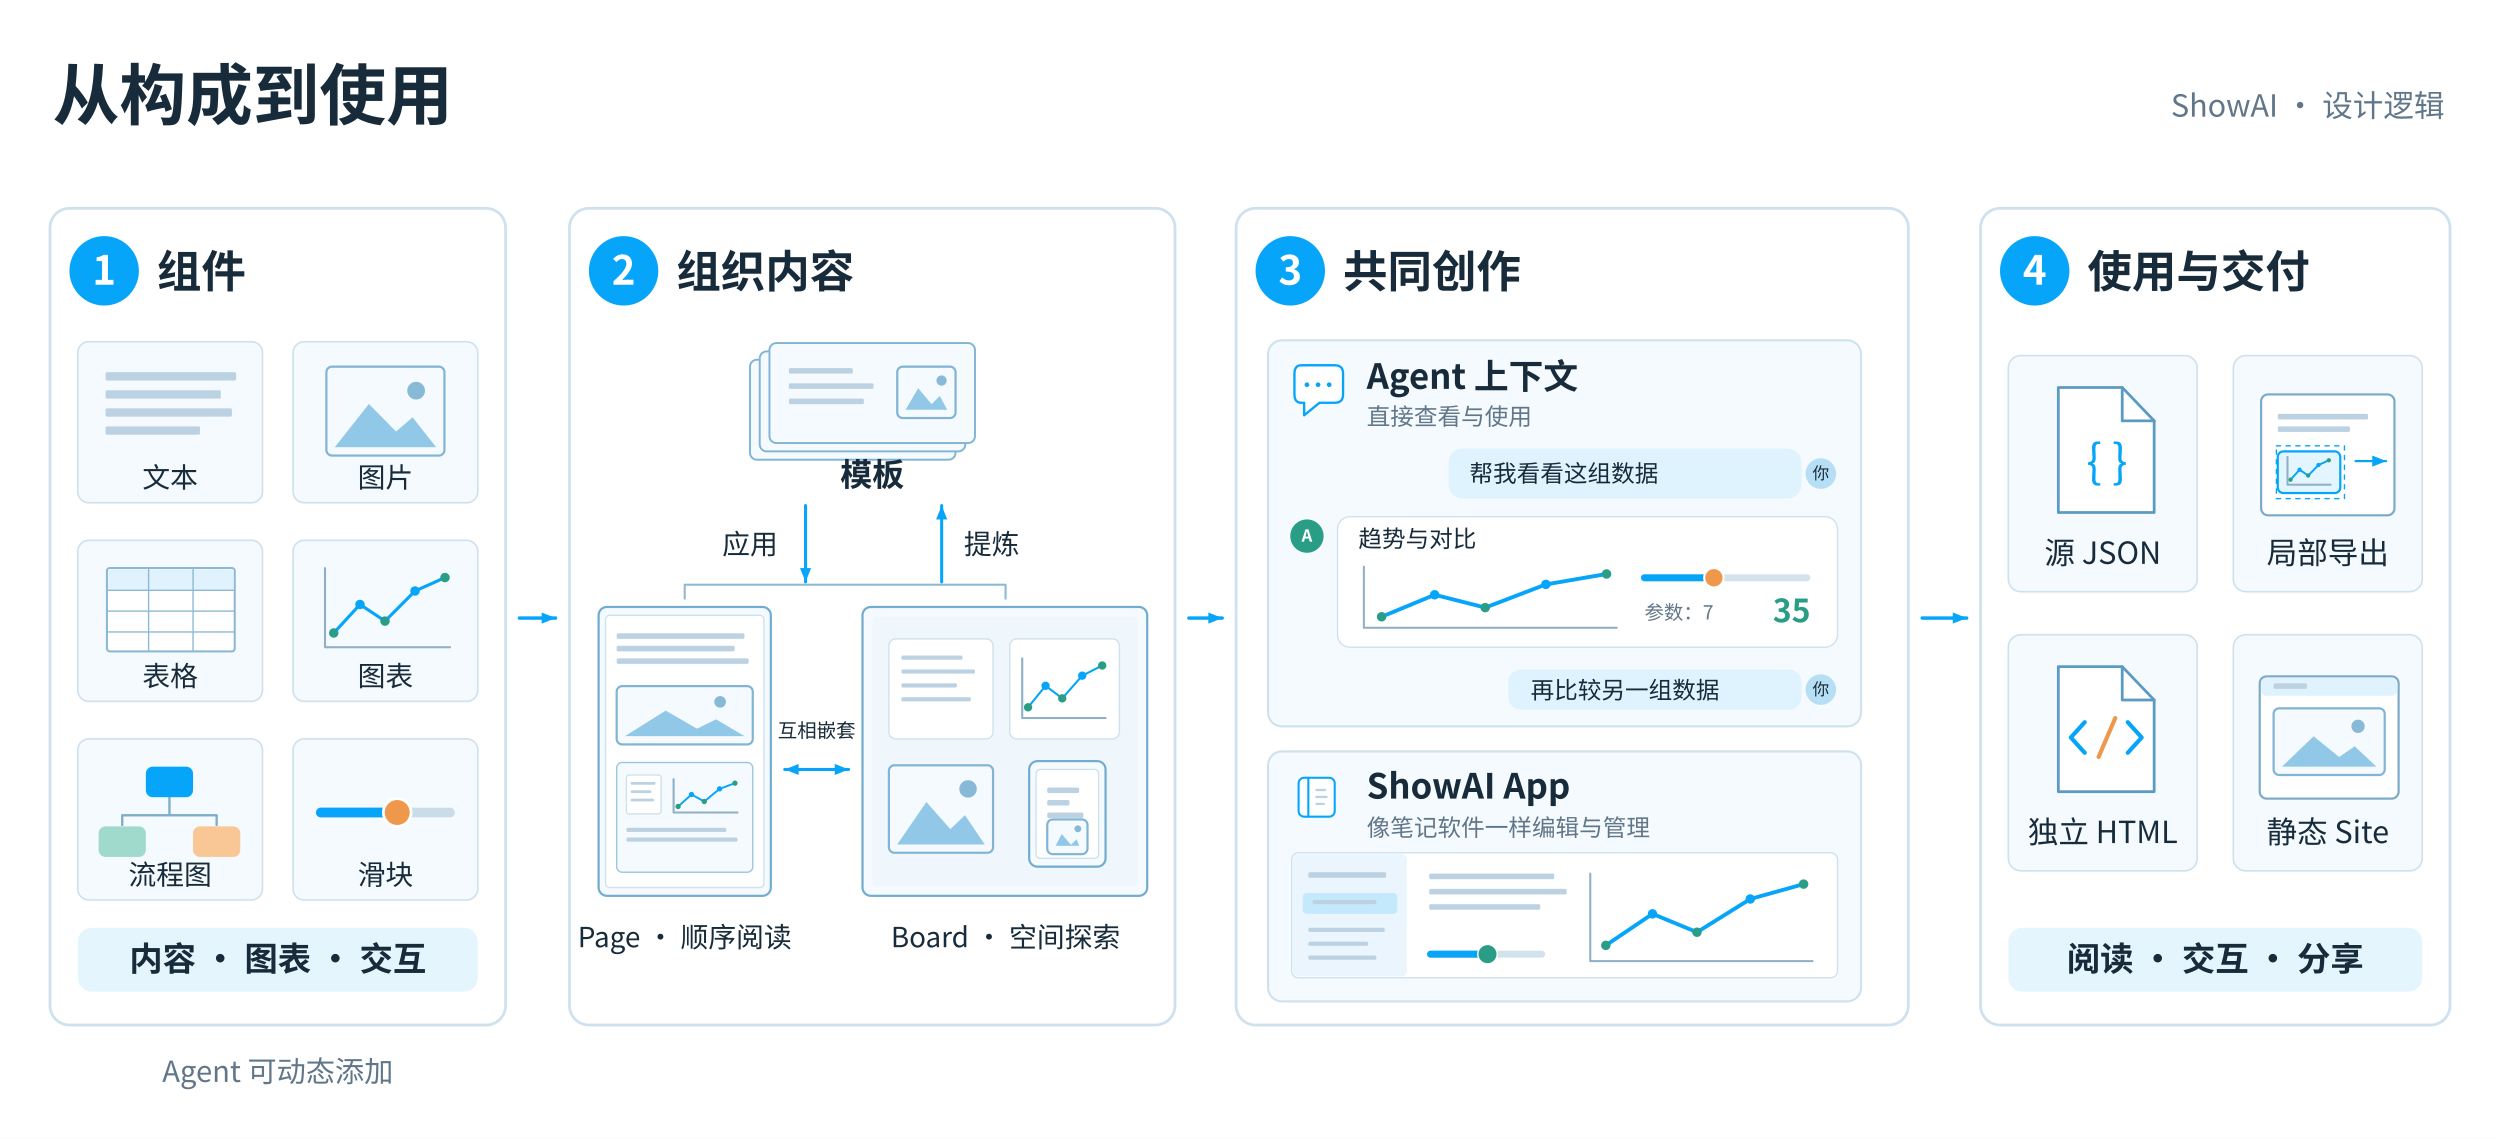
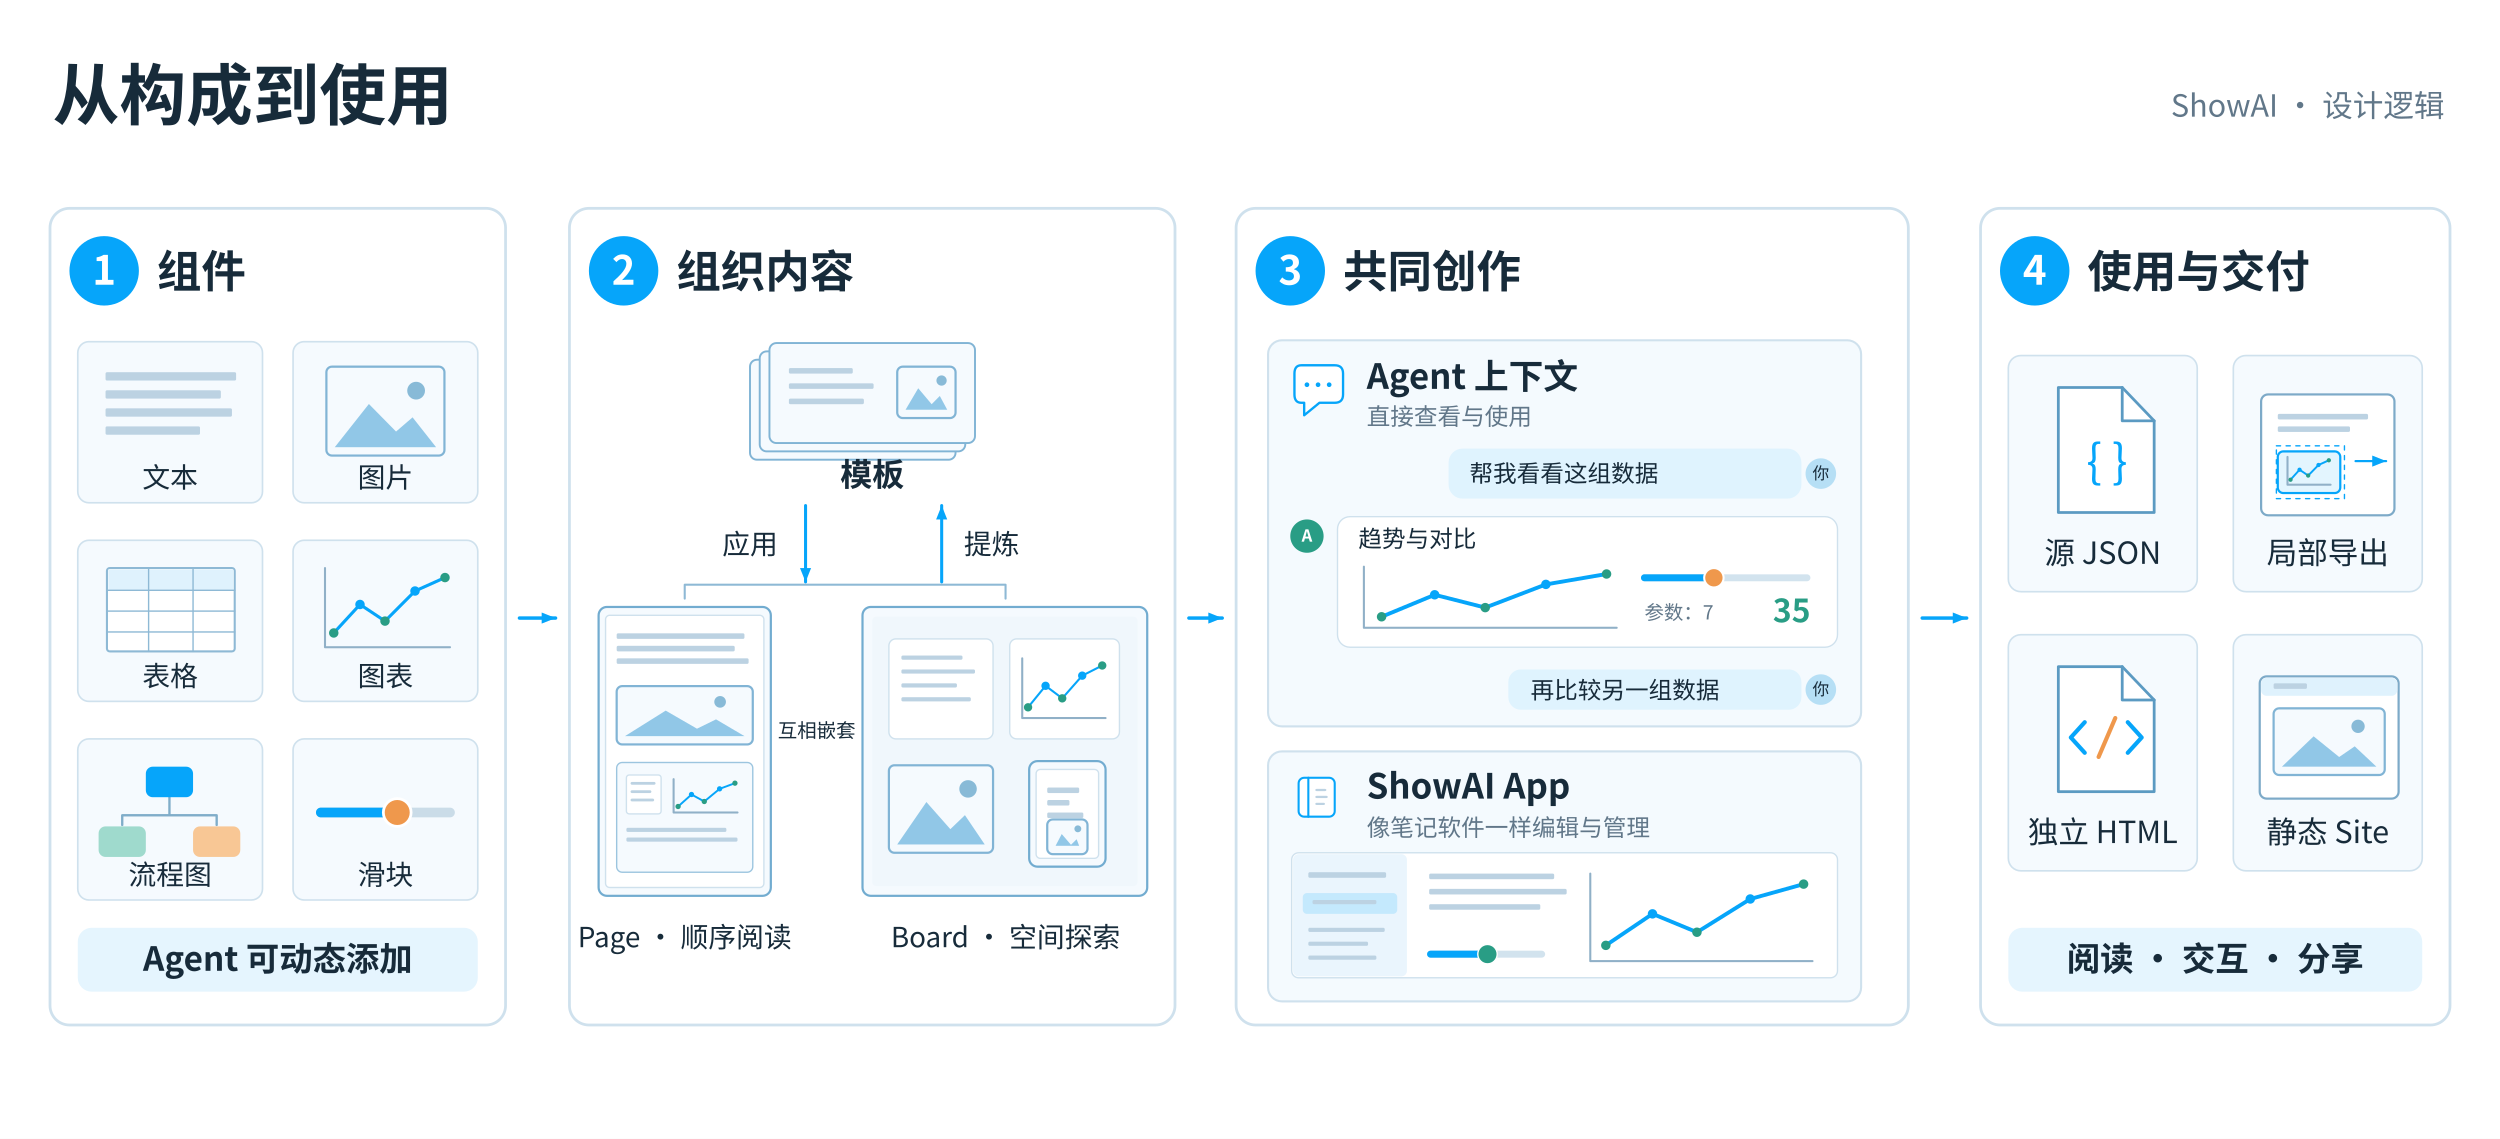
<svg xmlns="http://www.w3.org/2000/svg" width="1800" height="820" viewBox="0 0 1800 820" role="img" aria-labelledby="title description">
  <defs>
    <marker id="arrow" viewBox="0 0 10 10" refX="10" refY="5" markerWidth="10" markerHeight="10" markerUnits="userSpaceOnUse" orient="auto-start-reverse">
      <path d="M0,1 L10,5 L0,9 Z" fill="#06A5FA" />
    </marker>
  </defs>
  <g font-family="PingFang SC, Noto Sans CJK SC, Microsoft YaHei, sans-serif">
    <rect x="0" y="0" width="1800" height="820" rx="0" fill="#FFFFFF" stroke="none" stroke-width="1.6" />
    <text x="38" y="86" font-size="48" font-weight="650" fill="#172B3A" text-anchor="start">从构成到使用</text>
    <text x="1760" y="84" font-size="22" font-weight="500" fill="#617789" text-anchor="end">ShowAI · 设计逻辑</text>
    <g id="expression-units">
      <rect x="36" y="150" width="328" height="588" rx="14" fill="white" stroke="#CFE1ED" stroke-width="2" />
      <circle cx="75" cy="195" r="25" fill="#06A5FA" stroke="none" stroke-width="2" />
      <text x="75" y="205" font-size="29" font-weight="650" fill="white" text-anchor="middle">1</text>
      <text x="113" y="207" font-size="32" font-weight="650" fill="#172B3A" text-anchor="start">组件</text>
      <g id="unit-1">
        <rect x="56" y="246" width="133" height="116" rx="8" fill="#F5FAFE" stroke="#CFE1ED" stroke-width="1.2" />
        <rect x="76" y="268" width="94" height="6" rx="1" fill="#BCD2E2" stroke="none" stroke-width="1.6" />
        <rect x="76" y="281" width="83" height="6" rx="1" fill="#BCD2E2" stroke="none" stroke-width="1.6" />
        <rect x="76" y="294" width="91" height="6" rx="1" fill="#BCD2E2" stroke="none" stroke-width="1.6" />
        <rect x="76" y="307" width="68" height="6" rx="1" fill="#BCD2E2" stroke="none" stroke-width="1.6" />
        <text x="122.5" y="351" font-size="20" font-weight="500" fill="#172B3A" text-anchor="middle">文本</text>
      </g>
      <g id="unit-2">
        <rect x="211" y="246" width="133" height="116" rx="8" fill="#F5FAFE" stroke="#CFE1ED" stroke-width="1.2" />
        <rect x="235" y="264" width="85" height="64" rx="4" fill="#F5FAFE" stroke="#81B4D5" stroke-width="1.6" />
        <circle cx="299.6" cy="281.28" r="6.4" fill="#88BAD7" stroke="none" stroke-width="2" />
        <polygon points="241,322 265.6,290.88 285.15,310.72 297.05,300.48 314,322" fill="#91C7E7" />
        <text x="277.5" y="351" font-size="20" font-weight="500" fill="#172B3A" text-anchor="middle">图片</text>
      </g>
      <g id="unit-3">
        <rect x="56" y="389" width="133" height="116" rx="8" fill="#F5FAFE" stroke="#CFE1ED" stroke-width="1.2" />
        <rect x="77" y="409" width="92" height="60" rx="2" fill="white" stroke="#8EB9D5" stroke-width="1.5" />
        <rect x="78" y="410" width="90" height="15" rx="0" fill="#DFF2FD" stroke="none" stroke-width="1.6" />
        <path d="M107,409 V469" fill="none" stroke="#8EB9D5" stroke-width="1" stroke-linecap="round" stroke-linejoin="round" />
        <path d="M139,409 V469" fill="none" stroke="#8EB9D5" stroke-width="1" stroke-linecap="round" stroke-linejoin="round" />
        <path d="M77,425 H169" fill="none" stroke="#8EB9D5" stroke-width="1" stroke-linecap="round" stroke-linejoin="round" />
        <path d="M77,440 H169" fill="none" stroke="#8EB9D5" stroke-width="1" stroke-linecap="round" stroke-linejoin="round" />
        <path d="M77,455 H169" fill="none" stroke="#8EB9D5" stroke-width="1" stroke-linecap="round" stroke-linejoin="round" />
        <text x="122.5" y="494" font-size="20" font-weight="500" fill="#172B3A" text-anchor="middle">表格</text>
      </g>
      <g id="unit-4">
        <rect x="211" y="389" width="133" height="116" rx="8" fill="#F5FAFE" stroke="#CFE1ED" stroke-width="1.2" />
        <path d="M234,409 V466 H324" fill="none" stroke="#90B0C7" stroke-width="1.5" stroke-linecap="round" stroke-linejoin="round" />
        <path d="M240.3,455.74 L259.2,435.22 L277.2,447.19 L298.8,425.53 L320.4,415.84" fill="none" stroke="#06A5FA" stroke-width="2.25" stroke-linecap="round" stroke-linejoin="round" />
        <circle cx="240.3" cy="455.74" r="3.4" fill="#299D85" stroke="none" stroke-width="2" />
        <circle cx="259.2" cy="435.22" r="3.4" fill="#06A5FA" stroke="none" stroke-width="2" />
        <circle cx="277.2" cy="447.19" r="3.4" fill="#299D85" stroke="none" stroke-width="2" />
        <circle cx="298.8" cy="425.53" r="3.4" fill="#06A5FA" stroke="none" stroke-width="2" />
        <circle cx="320.4" cy="415.84" r="3.4" fill="#299D85" stroke="none" stroke-width="2" />
        <text x="277.5" y="494" font-size="20" font-weight="500" fill="#172B3A" text-anchor="middle">图表</text>
      </g>
      <g id="unit-5">
        <rect x="56" y="532" width="133" height="116" rx="8" fill="#F5FAFE" stroke="#CFE1ED" stroke-width="1.2" />
        <path d="M122,573 V587 M88,594 V587 H156 V594" fill="none" stroke="#80ADC9" stroke-width="1.7" stroke-linecap="round" stroke-linejoin="round" />
        <rect x="105" y="552" width="34" height="22" rx="5" fill="#06A5FA" stroke="none" stroke-width="1.6" />
        <rect x="71" y="595" width="34" height="22" rx="5" fill="#9FDACD" stroke="none" stroke-width="1.6" />
        <rect x="139" y="595" width="34" height="22" rx="5" fill="#F8C795" stroke="none" stroke-width="1.6" />
        <text x="122.5" y="637" font-size="20" font-weight="500" fill="#172B3A" text-anchor="middle">流程图</text>
      </g>
      <g id="unit-6">
        <rect x="211" y="532" width="133" height="116" rx="8" fill="#F5FAFE" stroke="#CFE1ED" stroke-width="1.2" />
        <path d="M231,585 H324" fill="none" stroke="#CADCE8" stroke-width="7" stroke-linecap="round" stroke-linejoin="round" />
        <path d="M231,585 H286" fill="none" stroke="#06A5FA" stroke-width="7" stroke-linecap="round" stroke-linejoin="round" />
        <circle cx="286" cy="585" r="10" fill="#EF984C" stroke="white" stroke-width="2" />
        <text x="277.5" y="637" font-size="20" font-weight="500" fill="#172B3A" text-anchor="middle">滑块</text>
      </g>
      <rect x="56" y="668" width="288" height="46" rx="10" fill="#E5F5FE" stroke="none" stroke-width="1.6" />
-       <text x="200" y="699" font-size="24" font-weight="600" fill="#172B3A" text-anchor="middle">内容 · 图表 · 交互</text>
-       <text x="200" y="779" font-size="21" font-weight="500" fill="#617789" text-anchor="middle">Agent 可动态添加</text>
+       <text x="200" y="699" font-size="24" font-weight="600" fill="#172B3A" text-anchor="middle">Agent 可动态添加</text>
    </g>
    <g id="content-organization">
      <rect x="410" y="150" width="436" height="588" rx="14" fill="white" stroke="#CFE1ED" stroke-width="2" />
      <circle cx="449" cy="195" r="25" fill="#06A5FA" stroke="none" stroke-width="2" />
      <text x="449" y="205" font-size="29" font-weight="650" fill="white" text-anchor="middle">2</text>
      <text x="487" y="207" font-size="32" font-weight="650" fill="#172B3A" text-anchor="start">组织内容</text>
      <g id="reusable-template">
        <rect x="540" y="259" width="148" height="72" rx="5" fill="#F5FAFE" stroke="#81B4D5" stroke-width="1.4" />
        <rect x="547" y="253" width="148" height="72" rx="5" fill="#F5FAFE" stroke="#81B4D5" stroke-width="1.4" />
        <rect x="554" y="247" width="148" height="72" rx="5" fill="#F5FAFE" stroke="#81B4D5" stroke-width="1.4" />
        <rect x="568" y="265" width="46" height="4" rx="1" fill="#BCD2E2" stroke="none" stroke-width="1.6" />
        <rect x="568" y="276" width="61" height="4" rx="1" fill="#BCD2E2" stroke="none" stroke-width="1.6" />
        <rect x="568" y="287" width="54" height="4" rx="1" fill="#BCD2E2" stroke="none" stroke-width="1.6" />
        <rect x="646" y="264" width="42" height="37" rx="4" fill="#F5FAFE" stroke="#81B4D5" stroke-width="1.6" />
        <circle cx="677.92" cy="273.99" r="3.7" fill="#88BAD7" stroke="none" stroke-width="2" />
        <polygon points="652,295 661.12,279.54 670.78,291.01 676.66,285.09 682,295" fill="#91C7E7" />
        <text x="628" y="350" font-size="23" font-weight="600" fill="#172B3A" text-anchor="middle">模板</text>
        <path d="M493,431 V421 H724 V431" fill="none" stroke="#8EB9D5" stroke-width="1.5" stroke-linecap="round" stroke-linejoin="round" />
        <path d="M580,364 V419" fill="none" stroke="#06A5FA" stroke-width="2.2" stroke-linecap="round" stroke-linejoin="round" marker-end="url(#arrow)" />
        <path d="M678,419 V364" fill="none" stroke="#06A5FA" stroke-width="2.2" stroke-linecap="round" stroke-linejoin="round" marker-end="url(#arrow)" />
        <text x="560" y="399" font-size="20" font-weight="500" fill="#172B3A" text-anchor="end">应用</text>
        <text x="694" y="399" font-size="20" font-weight="500" fill="#172B3A" text-anchor="start">提炼</text>
      </g>
      <g id="page-container">
        <rect x="431" y="437" width="124" height="208" rx="6" fill="#F5FAFE" stroke="#72ACD0" stroke-width="1.6" />
        <rect x="436" y="443" width="114" height="196" rx="3" fill="white" stroke="#CFE1ED" stroke-width="1" />
        <rect x="444" y="456" width="92" height="4" rx="1" fill="#BCD2E2" stroke="none" stroke-width="1.6" />
        <rect x="444" y="465" width="85" height="4" rx="1" fill="#BCD2E2" stroke="none" stroke-width="1.6" />
        <rect x="444" y="474" width="95" height="4" rx="1" fill="#BCD2E2" stroke="none" stroke-width="1.6" />
        <rect x="444" y="494" width="98" height="42" rx="4" fill="#F5FAFE" stroke="#81B4D5" stroke-width="1.6" />
        <circle cx="518.48" cy="505.34" r="4.2" fill="#88BAD7" stroke="none" stroke-width="2" />
        <polygon points="450,530 479.28,511.64 501.82,524.66 515.54,517.94 536,530" fill="#91C7E7" />
        <rect x="444" y="549" width="98" height="79" rx="4" fill="#F5FAFE" stroke="#9CC5DF" stroke-width="1" />
        <rect x="451" y="558" width="25" height="28" rx="2" fill="white" stroke="#CFE1ED" stroke-width="1" />
        <rect x="454" y="563" width="18" height="2" rx="1" fill="#BCD2E2" stroke="none" stroke-width="1.6" />
        <rect x="454" y="569" width="15" height="2" rx="1" fill="#BCD2E2" stroke="none" stroke-width="1.6" />
        <rect x="454" y="575" width="17" height="2" rx="1" fill="#BCD2E2" stroke="none" stroke-width="1.6" />
        <path d="M485,561 V585 H531" fill="none" stroke="#90B0C7" stroke-width="1.5" stroke-linecap="round" stroke-linejoin="round" />
        <path d="M488.22,580.68 L497.88,572.04 L507.08,577.08 L518.12,567.96 L529.16,563.88" fill="none" stroke="#06A5FA" stroke-width="1.4" stroke-linecap="round" stroke-linejoin="round" />
        <circle cx="488.22" cy="580.68" r="1.92" fill="#299D85" stroke="none" stroke-width="2" />
        <circle cx="497.88" cy="572.04" r="1.92" fill="#06A5FA" stroke="none" stroke-width="2" />
        <circle cx="507.08" cy="577.08" r="1.92" fill="#299D85" stroke="none" stroke-width="2" />
        <circle cx="518.12" cy="567.96" r="1.92" fill="#06A5FA" stroke="none" stroke-width="2" />
        <circle cx="529.16" cy="563.88" r="1.92" fill="#299D85" stroke="none" stroke-width="2" />
        <rect x="451" y="596" width="72" height="3" rx="1" fill="#BCD2E2" stroke="none" stroke-width="1.6" />
        <rect x="451" y="603" width="80" height="3" rx="1" fill="#BCD2E2" stroke="none" stroke-width="1.6" />
        <text x="493" y="682" font-size="20" font-weight="500" fill="#172B3A" text-anchor="middle">Page · 顺序阅读</text>
      </g>
      <g id="board-container">
        <rect x="621" y="437" width="205" height="208" rx="6" fill="#F5FAFE" stroke="#72ACD0" stroke-width="1.6" />
        <rect x="628" y="444" width="191" height="194" rx="3" fill="#F0F7FC" stroke="none" stroke-width="1.6" />
        <rect x="640" y="460" width="75" height="72" rx="5" fill="white" stroke="#CFE1ED" stroke-width="1" />
        <rect x="649" y="472" width="44" height="3" rx="1" fill="#BCD2E2" stroke="none" stroke-width="1.6" />
        <rect x="649" y="482" width="53" height="3" rx="1" fill="#BCD2E2" stroke="none" stroke-width="1.6" />
        <rect x="649" y="492" width="40" height="3" rx="1" fill="#BCD2E2" stroke="none" stroke-width="1.6" />
        <rect x="649" y="502" width="50" height="3" rx="1" fill="#BCD2E2" stroke="none" stroke-width="1.6" />
        <rect x="727" y="460" width="79" height="72" rx="5" fill="white" stroke="#CFE1ED" stroke-width="1" />
        <path d="M736,474 V517 H796" fill="none" stroke="#90B0C7" stroke-width="1.5" stroke-linecap="round" stroke-linejoin="round" />
        <path d="M740.2,509.26 L752.8,493.78 L764.8,502.81 L779.2,486.47 L793.6,479.16" fill="none" stroke="#06A5FA" stroke-width="1.5" stroke-linecap="round" stroke-linejoin="round" />
        <circle cx="740.2" cy="509.26" r="3.0" fill="#299D85" stroke="none" stroke-width="2" />
        <circle cx="752.8" cy="493.78" r="3.0" fill="#06A5FA" stroke="none" stroke-width="2" />
        <circle cx="764.8" cy="502.81" r="3.0" fill="#299D85" stroke="none" stroke-width="2" />
        <circle cx="779.2" cy="486.47" r="3.0" fill="#06A5FA" stroke="none" stroke-width="2" />
        <circle cx="793.6" cy="479.16" r="3.0" fill="#299D85" stroke="none" stroke-width="2" />
        <rect x="640" y="551" width="75" height="63" rx="4" fill="#F5FAFE" stroke="#81B4D5" stroke-width="1.6" />
        <circle cx="697.0" cy="568.01" r="6.3" fill="#88BAD7" stroke="none" stroke-width="2" />
        <polygon points="646,608 667.0,577.46 684.25,596.99 694.75,586.91 709,608" fill="#91C7E7" />
        <rect x="741" y="548" width="55" height="76" rx="6" fill="#F5FAFE" stroke="#72ACD0" stroke-width="1.6" />
        <rect x="746" y="554" width="45" height="64" rx="3" fill="white" stroke="#CFE1ED" stroke-width="1" />
        <rect x="754" y="567" width="23" height="4" rx="1" fill="#BCD2E2" stroke="none" stroke-width="1.6" />
        <rect x="754" y="576" width="16" height="4" rx="1" fill="#BCD2E2" stroke="none" stroke-width="1.6" />
        <rect x="754" y="585" width="26" height="4" rx="1" fill="#BCD2E2" stroke="none" stroke-width="1.6" />
        <rect x="754" y="590" width="29" height="25" rx="4" fill="#F5FAFE" stroke="#81B4D5" stroke-width="1.6" />
        <circle cx="776.04" cy="596.75" r="2.5" fill="#88BAD7" stroke="none" stroke-width="2" />
        <polygon points="760,609 764.44,600.5 771.11,608.25 775.17,604.25 777,609" fill="#91C7E7" />
        <text x="724" y="682" font-size="20" font-weight="500" fill="#172B3A" text-anchor="middle">Board · 空间探索</text>
      </g>
-       <path d="M565,554 H611" fill="none" stroke="#06A5FA" stroke-width="2.2" stroke-linecap="round" stroke-linejoin="round" marker-start="url(#arrow)" marker-end="url(#arrow)" />
      <text x="588" y="531" font-size="14" font-weight="500" fill="#172B3A" text-anchor="middle">互相嵌套</text>
    </g>
    <g id="co-creation">
      <rect x="890" y="150" width="484" height="588" rx="14" fill="white" stroke="#CFE1ED" stroke-width="2" />
      <circle cx="929" cy="195" r="25" fill="#06A5FA" stroke="none" stroke-width="2" />
      <text x="929" y="205" font-size="29" font-weight="650" fill="white" text-anchor="middle">3</text>
      <text x="967" y="207" font-size="32" font-weight="650" fill="#172B3A" text-anchor="start">共同创作</text>
      <g id="agent-context-interface">
        <rect x="913" y="245" width="427" height="278" rx="10" fill="#F4FAFE" stroke="#CFE1ED" stroke-width="1.5" />
        <path d="M937,263 H961 Q967,263 967,269 V284 Q967,290 961,290 H950 L939,299 V290 H937 Q932,290 932,284 V269 Q932,263 937,263 Z" fill="white" stroke="#06A5FA" stroke-width="1.7" stroke-linecap="round" stroke-linejoin="round" />
        <circle cx="941" cy="277" r="1.7" fill="#06A5FA" stroke="none" stroke-width="2" />
        <circle cx="949" cy="277" r="1.7" fill="#06A5FA" stroke="none" stroke-width="2" />
        <circle cx="957" cy="277" r="1.7" fill="#06A5FA" stroke="none" stroke-width="2" />
        <text x="984" y="280" font-size="25" font-weight="600" fill="#172B3A" text-anchor="start">Agent 上下文</text>
        <text x="984" y="306" font-size="17" font-weight="400" fill="#617789" text-anchor="start">直接查看与使用</text>
        <g id="chat-user-request">
          <rect x="1043" y="323" width="254" height="36" rx="10" fill="#DFF3FE" stroke="none" stroke-width="1.6" />
          <text x="1058" y="347" font-size="17" font-weight="400" fill="#172B3A" text-anchor="start">帮我看看这组数据</text>
          <circle cx="1311" cy="341" r="11" fill="#B6DFF5" stroke="none" stroke-width="2" />
          <text x="1311" y="345" font-size="12" font-weight="500" fill="#172B3A" text-anchor="middle">你</text>
        </g>
        <g id="chat-agent-response">
          <circle cx="941" cy="386" r="12" fill="#299D85" stroke="none" stroke-width="2" />
          <text x="941" y="390" font-size="12" font-weight="600" fill="white" text-anchor="middle">A</text>
          <rect x="963" y="372" width="360" height="94" rx="9" fill="white" stroke="#CFE1ED" stroke-width="1" />
          <text x="978" y="394" font-size="17" font-weight="500" fill="#172B3A" text-anchor="start">趋势与对比</text>
          <path d="M982,408 V452 H1164" fill="none" stroke="#90B0C7" stroke-width="1.5" stroke-linecap="round" stroke-linejoin="round" />
          <path d="M994.74,444.08 L1032.96,428.24 L1069.36,437.48 L1113.04,420.76 L1156.72,413.28" fill="none" stroke="#06A5FA" stroke-width="2.8" stroke-linecap="round" stroke-linejoin="round" />
          <circle cx="994.74" cy="444.08" r="3.4" fill="#299D85" stroke="none" stroke-width="2" />
          <circle cx="1032.96" cy="428.24" r="3.4" fill="#06A5FA" stroke="none" stroke-width="2" />
          <circle cx="1069.36" cy="437.48" r="3.4" fill="#299D85" stroke="none" stroke-width="2" />
          <circle cx="1113.04" cy="420.76" r="3.4" fill="#06A5FA" stroke="none" stroke-width="2" />
          <circle cx="1156.72" cy="413.28" r="3.4" fill="#299D85" stroke="none" stroke-width="2" />
          <path d="M1184,416 H1301" fill="none" stroke="#D2E3EE" stroke-width="5" stroke-linecap="round" stroke-linejoin="round" />
          <path d="M1184,416 H1234" fill="none" stroke="#06A5FA" stroke-width="5" stroke-linecap="round" stroke-linejoin="round" />
          <circle cx="1234" cy="416" r="7" fill="#EF984C" stroke="white" stroke-width="1.5" />
          <text x="1184" y="446" font-size="14" font-weight="400" fill="#617789" text-anchor="start">参数：7</text>
          <text x="1290" y="448" font-size="23" font-weight="600" fill="#299D85" text-anchor="middle">35</text>
        </g>
        <g id="chat-user-followup">
          <rect x="1086" y="482" width="211" height="29" rx="9" fill="#DFF3FE" stroke="none" stroke-width="1.6" />
          <text x="1102" y="503" font-size="17" font-weight="400" fill="#172B3A" text-anchor="start">再比较另一组数据</text>
          <circle cx="1311" cy="496.5" r="11" fill="#B6DFF5" stroke="none" stroke-width="2" />
          <text x="1311" y="500.5" font-size="12" font-weight="500" fill="#172B3A" text-anchor="middle">你</text>
        </g>
      </g>
      <g id="showai-app-interface">
        <rect x="913" y="541" width="427" height="180" rx="10" fill="#F4FAFE" stroke="#CFE1ED" stroke-width="1.5" />
        <rect x="935" y="560" width="26" height="28" rx="4" fill="white" stroke="#06A5FA" stroke-width="1.5" />
        <path d="M942,560 V588" fill="none" stroke="#06A5FA" stroke-width="1.5" stroke-linecap="round" stroke-linejoin="round" />
        <rect x="947" y="568" width="8" height="1.6" rx="1" fill="#BCD2E2" stroke="none" stroke-width="1.6" />
        <rect x="947" y="573" width="9" height="1.6" rx="1" fill="#BCD2E2" stroke="none" stroke-width="1.6" />
        <rect x="947" y="578" width="7" height="1.6" rx="1" fill="#BCD2E2" stroke="none" stroke-width="1.6" />
        <text x="984" y="575" font-size="25" font-weight="600" fill="#172B3A" text-anchor="start">ShowAI App</text>
        <text x="984" y="602" font-size="17" font-weight="400" fill="#617789" text-anchor="start">像笔记软件一样编辑与管理</text>
        <rect x="930" y="614" width="393" height="90" rx="5" fill="white" stroke="#CFE1ED" stroke-width="1" />
        <rect x="931" y="615" width="82" height="88" rx="4" fill="#EAF5FD" stroke="none" stroke-width="1.6" />
        <rect x="942" y="628" width="56" height="4" rx="1" fill="#BCD2E2" stroke="none" stroke-width="1.6" />
        <rect x="938" y="643" width="68" height="15" rx="3" fill="#C4E9FD" stroke="none" stroke-width="1.6" />
        <rect x="945" y="648" width="46" height="3" rx="1" fill="#BCD2E2" stroke="none" stroke-width="1.6" />
        <rect x="942" y="668" width="55" height="3" rx="1" fill="#BCD2E2" stroke="none" stroke-width="1.6" />
        <rect x="942" y="678" width="43" height="3" rx="1" fill="#BCD2E2" stroke="none" stroke-width="1.6" />
        <rect x="942" y="688" width="49" height="3" rx="1" fill="#BCD2E2" stroke="none" stroke-width="1.6" />
        <rect x="1029" y="629" width="90" height="4" rx="1" fill="#BCD2E2" stroke="none" stroke-width="1.6" />
        <rect x="1029" y="640" width="99" height="4" rx="1" fill="#BCD2E2" stroke="none" stroke-width="1.6" />
        <rect x="1029" y="651" width="80" height="4" rx="1" fill="#BCD2E2" stroke="none" stroke-width="1.6" />
        <path d="M1030,687 H1110" fill="none" stroke="#D2E3EE" stroke-width="5" stroke-linecap="round" stroke-linejoin="round" />
        <path d="M1030,687 H1071" fill="none" stroke="#06A5FA" stroke-width="5" stroke-linecap="round" stroke-linejoin="round" />
        <circle cx="1071" cy="687" r="7" fill="#299D85" stroke="white" stroke-width="1" />
        <path d="M1145,629 V692 H1305" fill="none" stroke="#90B0C7" stroke-width="1.5" stroke-linecap="round" stroke-linejoin="round" />
        <path d="M1156.2,680.66 L1189.8,657.98 L1221.8,671.21 L1260.2,647.27 L1298.6,636.56" fill="none" stroke="#06A5FA" stroke-width="2.8" stroke-linecap="round" stroke-linejoin="round" />
        <circle cx="1156.2" cy="680.66" r="3.4" fill="#299D85" stroke="none" stroke-width="2" />
        <circle cx="1189.8" cy="657.98" r="3.4" fill="#06A5FA" stroke="none" stroke-width="2" />
        <circle cx="1221.8" cy="671.21" r="3.4" fill="#299D85" stroke="none" stroke-width="2" />
        <circle cx="1260.2" cy="647.27" r="3.4" fill="#06A5FA" stroke="none" stroke-width="2" />
        <circle cx="1298.6" cy="636.56" r="3.4" fill="#299D85" stroke="none" stroke-width="2" />
      </g>
    </g>
    <g id="use-and-delivery">
      <rect x="1426" y="150" width="338" height="588" rx="14" fill="white" stroke="#CFE1ED" stroke-width="2" />
      <circle cx="1465" cy="195" r="25" fill="#06A5FA" stroke="none" stroke-width="2" />
      <text x="1465" y="205" font-size="29" font-weight="650" fill="white" text-anchor="middle">4</text>
      <text x="1503" y="207" font-size="32" font-weight="650" fill="#172B3A" text-anchor="start">使用与交付</text>
      <g id="destination-1">
        <rect x="1446" y="256" width="136" height="170" rx="9" fill="#F5FAFE" stroke="#CFE1ED" stroke-width="1.2" />
        <path d="M1482,279 H1528 L1551,303 V369 H1482 Z" fill="white" stroke="#5B9AC2" stroke-width="2" stroke-linecap="round" stroke-linejoin="round" />
        <path d="M1528,279 V303 H1551" fill="none" stroke="#5B9AC2" stroke-width="2" stroke-linecap="round" stroke-linejoin="round" />
        <text x="1517" y="344" font-size="33" font-weight="500" fill="#06A5FA" text-anchor="middle">{ }</text>
        <text x="1514" y="406" font-size="22" font-weight="500" fill="#172B3A" text-anchor="middle">源 JSON</text>
      </g>
      <g id="destination-2">
        <rect x="1608" y="256" width="136" height="170" rx="9" fill="#F5FAFE" stroke="#CFE1ED" stroke-width="1.2" />
        <rect x="1628" y="284" width="96" height="87" rx="5" fill="white" stroke="#7DAAC8" stroke-width="1.6" />
        <rect x="1640" y="298" width="65" height="4" rx="1" fill="#BCD2E2" stroke="none" stroke-width="1.6" />
        <rect x="1640" y="307" width="52" height="4" rx="1" fill="#BCD2E2" stroke="none" stroke-width="1.6" />
        <rect x="1640" y="325" width="45" height="30" rx="4" fill="#E3F5FE" stroke="#06A5FA" stroke-width="1.6" />
        <path d="M1647,329 V349 H1678" fill="none" stroke="#90B0C7" stroke-width="1.5" stroke-linecap="round" stroke-linejoin="round" />
        <path d="M1649.17,345.4 L1655.68,338.2 L1661.88,342.4 L1669.32,334.8 L1676.76,331.4" fill="none" stroke="#06A5FA" stroke-width="1.4" stroke-linecap="round" stroke-linejoin="round" />
        <circle cx="1649.17" cy="345.4" r="1.55" fill="#299D85" stroke="none" stroke-width="2" />
        <circle cx="1655.68" cy="338.2" r="1.55" fill="#06A5FA" stroke="none" stroke-width="2" />
        <circle cx="1661.88" cy="342.4" r="1.55" fill="#299D85" stroke="none" stroke-width="2" />
        <circle cx="1669.32" cy="334.8" r="1.55" fill="#06A5FA" stroke="none" stroke-width="2" />
        <circle cx="1676.76" cy="331.4" r="1.55" fill="#299D85" stroke="none" stroke-width="2" />
        <path d="M1696,332 H1718" fill="none" stroke="#06A5FA" stroke-width="1.6" stroke-linecap="round" stroke-linejoin="round" marker-end="url(#arrow)" />
        <path d="M1639,321 H1688 V359 H1639 Z" fill="none" stroke="#06A5FA" stroke-width="1" stroke-linecap="round" stroke-linejoin="round" stroke-dasharray="3 4" />
        <text x="1676" y="406" font-size="22" font-weight="500" fill="#172B3A" text-anchor="middle">局部导出</text>
      </g>
      <g id="destination-3">
        <rect x="1446" y="457" width="136" height="170" rx="9" fill="#F5FAFE" stroke="#CFE1ED" stroke-width="1.2" />
        <path d="M1482,480 H1528 L1551,504 V570 H1482 Z" fill="white" stroke="#5B9AC2" stroke-width="2" stroke-linecap="round" stroke-linejoin="round" />
        <path d="M1528,480 V504 H1551" fill="none" stroke="#5B9AC2" stroke-width="2" stroke-linecap="round" stroke-linejoin="round" />
        <path d="M1501,520 L1491,531 L1501,542 M1532,520 L1542,531 L1532,542" fill="none" stroke="#06A5FA" stroke-width="3" stroke-linecap="round" stroke-linejoin="round" />
        <path d="M1523,517 L1511,545" fill="none" stroke="#EF984C" stroke-width="3" stroke-linecap="round" stroke-linejoin="round" />
        <text x="1514" y="607" font-size="22" font-weight="500" fill="#172B3A" text-anchor="middle">独立 HTML</text>
      </g>
      <g id="destination-4">
        <rect x="1608" y="457" width="136" height="170" rx="9" fill="#F5FAFE" stroke="#CFE1ED" stroke-width="1.2" />
        <rect x="1627" y="487" width="100" height="88" rx="5" fill="white" stroke="#7DAAC8" stroke-width="1.6" />
        <rect x="1628" y="488" width="98" height="13" rx="4" fill="#DFF2FD" stroke="none" stroke-width="1.6" />
        <rect x="1637" y="492" width="24" height="4" rx="1" fill="#BCD2E2" stroke="none" stroke-width="1.6" />
        <rect x="1637" y="510" width="80" height="48" rx="4" fill="#F5FAFE" stroke="#81B4D5" stroke-width="1.6" />
        <circle cx="1697.8" cy="522.96" r="4.8" fill="#88BAD7" stroke="none" stroke-width="2" />
        <polygon points="1643,552 1665.8,530.16 1684.2,545.04 1695.4,537.36 1711,552" fill="#91C7E7" />
        <text x="1676" y="607" font-size="22" font-weight="500" fill="#172B3A" text-anchor="middle">静态 Site</text>
      </g>
      <rect x="1446" y="668" width="298" height="46" rx="10" fill="#E5F5FE" stroke="none" stroke-width="1.6" />
      <text x="1595" y="699" font-size="24" font-weight="600" fill="#172B3A" text-anchor="middle">阅读 · 交互 · 分享</text>
    </g>
    <g id="main-flow">
      <path d="M374,445 H400" fill="none" stroke="#06A5FA" stroke-width="2.5" stroke-linecap="round" stroke-linejoin="round" marker-end="url(#arrow)" />
      <path d="M856,445 H880" fill="none" stroke="#06A5FA" stroke-width="2.5" stroke-linecap="round" stroke-linejoin="round" marker-end="url(#arrow)" />
      <path d="M1384,445 H1416" fill="none" stroke="#06A5FA" stroke-width="2.5" stroke-linecap="round" stroke-linejoin="round" marker-end="url(#arrow)" />
    </g>
  </g>
</svg>
